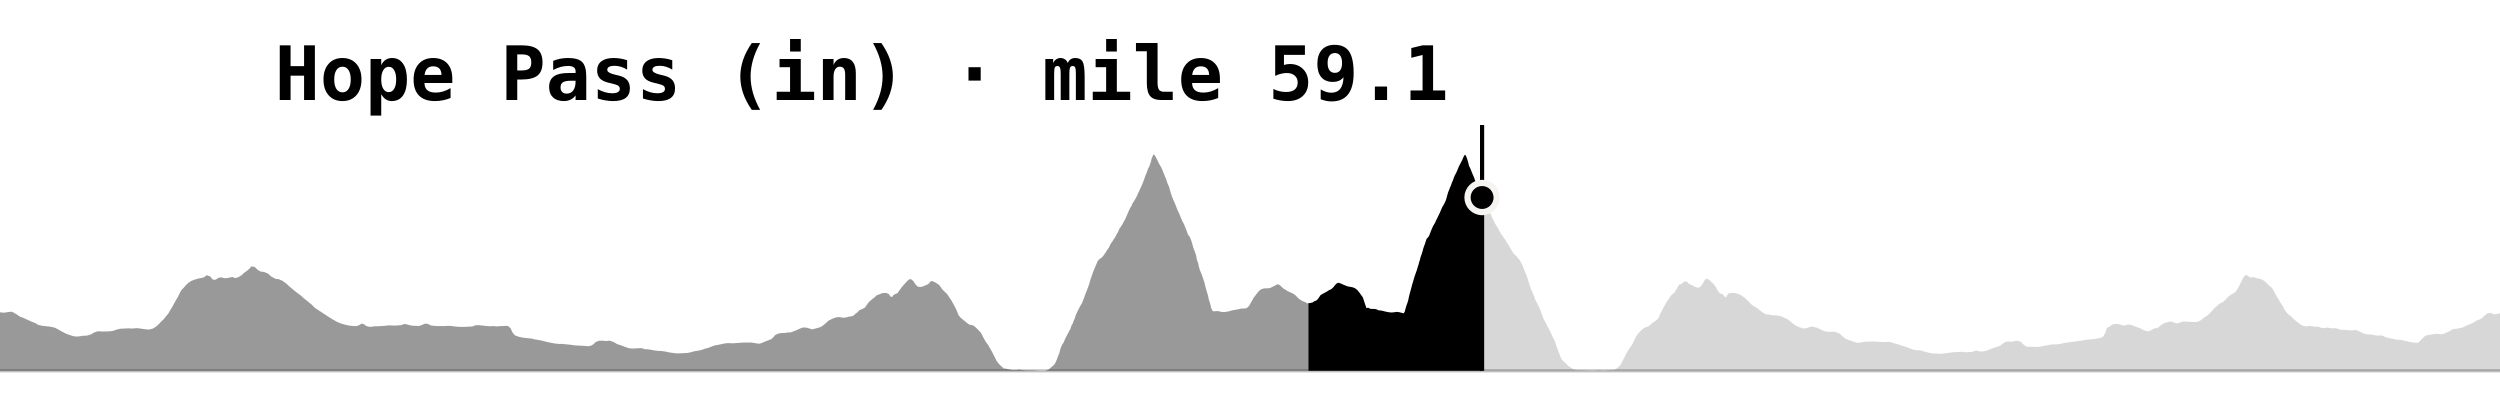
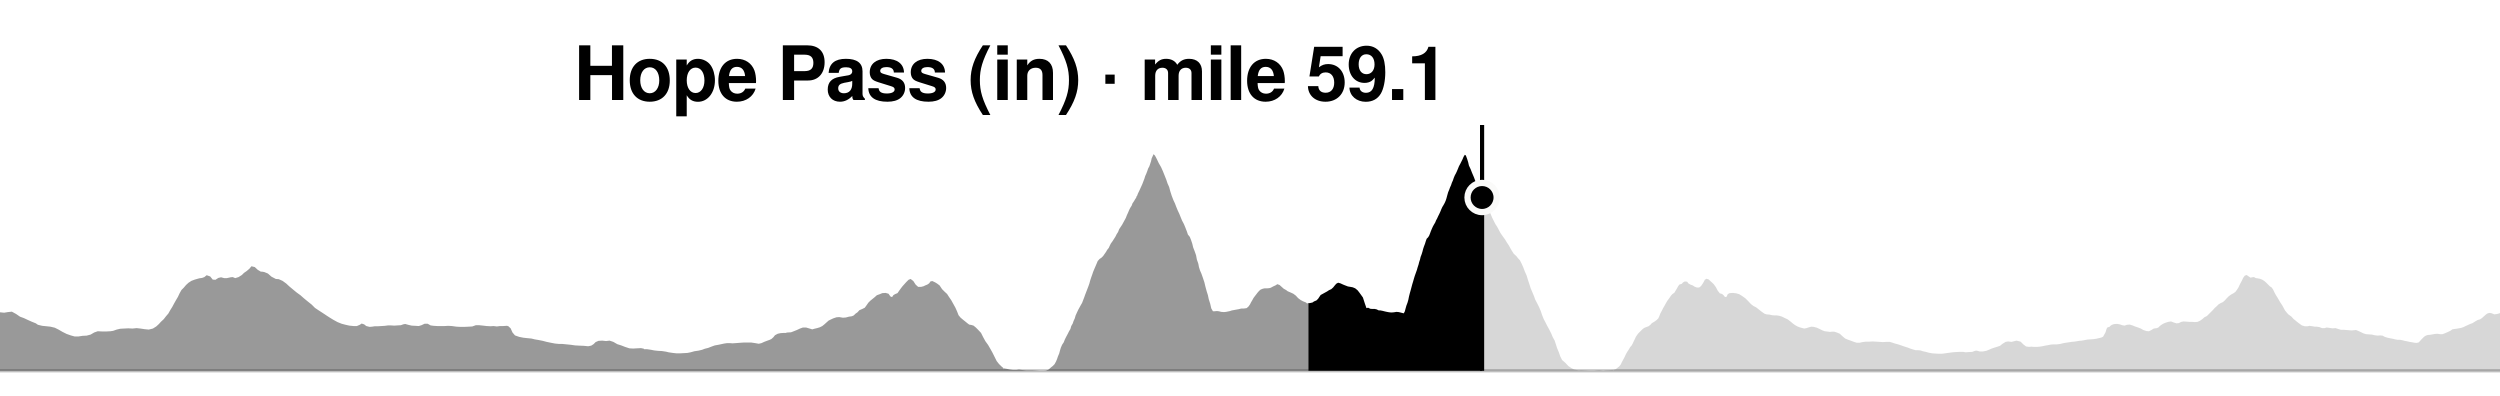
<svg xmlns="http://www.w3.org/2000/svg" viewBox="0 0 1200 190" role="img" aria-label="Race progress at Hope Pass (in), mile 59.1 of 99.9">
  <path d="M 711.4 178.0 L 711.4 94.8 L 711.4 94.8 L 711.5 95.2 L 712.2 96.1 L 713.1 97.3 L 713.7 98.7 L 714.2 99.9 L 714.8 101.2 L 715.5 102.7 L 716.2 104.4 L 717.1 106.2 L 717.8 107.6 L 718.6 108.8 L 719.3 110.1 L 720.2 111.8 L 721.3 113.4 L 722.4 114.9 L 723.3 116.4 L 724.3 117.9 L 725.0 119.2 L 725.7 120.4 L 726.6 121.8 L 727.9 123.0 L 728.6 123.9 L 729.6 125.0 L 730.4 126.6 L 731.2 128.4 L 731.9 130.3 L 732.8 132.3 L 733.4 134.3 L 734.1 136.4 L 734.7 138.3 L 735.5 140.2 L 736.3 142.1 L 736.9 143.8 L 737.8 145.5 L 738.8 147.5 L 739.6 149.4 L 740.2 151.2 L 741.0 153.2 L 741.8 154.7 L 742.5 156.1 L 743.6 158.1 L 744.6 160.1 L 745.3 161.8 L 746.2 163.4 L 746.8 165.2 L 747.4 167.1 L 748.2 169.0 L 748.9 171.0 L 749.8 172.8 L 751.4 174.2 L 752.8 175.7 L 754.3 176.7 L 755.5 177.3 L 756.8 177.6 L 757.7 177.8 L 759.1 177.7 L 760.4 177.8 L 761.8 177.9 L 763.4 178.0 L 765.1 178.0 L 766.4 177.8 L 767.8 177.7 L 769.6 178.0 L 770.6 177.8 L 772.4 177.7 L 774.0 177.5 L 774.3 177.7 L 774.4 178.0 L 774.4 177.9 L 774.5 177.9 L 774.5 177.8 L 774.5 177.7 L 774.5 177.6 L 774.5 177.5 L 774.5 177.4 L 774.5 177.4 L 774.7 177.4 L 774.9 177.4 L 775.0 177.4 L 775.7 177.1 L 776.3 176.6 L 777.2 175.9 L 778.0 174.9 L 778.5 173.8 L 779.1 172.7 L 779.8 171.4 L 780.4 170.1 L 781.0 169.0 L 781.8 167.8 L 782.5 166.6 L 783.2 165.8 L 783.7 164.9 L 784.2 163.8 L 784.7 162.8 L 785.2 161.7 L 785.8 160.8 L 786.4 160.0 L 787.4 159.0 L 788.3 158.1 L 789.2 157.4 L 790.2 157.0 L 791.3 156.6 L 792.2 155.9 L 792.9 155.1 L 793.6 154.7 L 794.4 154.2 L 795.2 153.6 L 796.0 152.8 L 796.5 151.7 L 797.0 150.4 L 797.7 149.1 L 798.3 147.9 L 799.0 146.7 L 799.6 145.6 L 800.3 144.4 L 801.2 143.2 L 802.0 142.0 L 802.7 141.2 L 803.7 140.5 L 804.3 139.5 L 804.9 138.5 L 805.5 137.4 L 806.1 136.6 L 807.3 136.2 L 807.8 135.6 L 808.7 135.1 L 809.8 135.2 L 810.5 136.1 L 811.4 136.6 L 812.5 137.0 L 813.4 137.6 L 814.5 138.0 L 815.6 138.0 L 816.5 137.3 L 817.2 136.3 L 817.8 135.3 L 818.3 134.3 L 819.1 133.8 L 820.1 134.1 L 821.3 135.2 L 822.5 136.3 L 823.6 137.8 L 824.5 139.5 L 825.5 140.8 L 826.6 141.1 L 827.4 141.8 L 828.0 142.6 L 828.8 142.4 L 829.3 141.2 L 830.2 140.7 L 831.8 140.6 L 833.4 140.8 L 834.8 141.2 L 836.1 142.0 L 837.8 143.2 L 839.1 144.5 L 840.5 146.0 L 841.7 146.9 L 842.9 147.5 L 844.3 148.6 L 845.7 149.7 L 847.0 150.6 L 848.0 150.9 L 849.3 151.0 L 850.6 151.3 L 851.9 151.4 L 852.9 151.4 L 854.1 151.6 L 855.4 152.0 L 856.6 152.6 L 858.1 153.3 L 859.4 154.3 L 860.6 155.3 L 861.7 156.1 L 862.8 156.7 L 863.8 157.1 L 864.9 157.4 L 866.0 157.7 L 867.1 157.5 L 868.3 157.1 L 869.4 156.8 L 870.6 156.9 L 872.1 157.3 L 873.6 158.0 L 874.8 158.6 L 875.9 159.0 L 877.6 159.2 L 878.1 159.3 L 878.1 159.3 L 878.5 159.3 L 879.4 159.2 L 880.4 159.2 L 881.7 159.6 L 883.1 160.2 L 884.5 161.5 L 885.7 162.5 L 886.9 163.0 L 888.3 163.5 L 889.9 164.1 L 891.2 164.5 L 892.7 164.5 L 894.0 164.2 L 895.5 164.0 L 897.1 164.0 L 898.9 163.9 L 900.6 164.0 L 902.2 164.1 L 903.7 164.2 L 905.5 164.1 L 905.7 164.1 L 907.1 164.1 L 908.4 164.5 L 909.6 164.9 L 911.1 165.3 L 912.6 165.8 L 914.0 166.3 L 915.6 166.8 L 916.9 167.3 L 918.1 167.7 L 919.5 168.1 L 920.7 168.1 L 921.8 168.2 L 923.0 168.6 L 924.4 168.9 L 925.8 169.3 L 927.5 169.6 L 928.9 169.7 L 930.5 169.8 L 931.9 169.8 L 932.9 169.7 L 934.3 169.5 L 935.8 169.3 L 937.3 169.1 L 938.6 169.0 L 940.6 168.9 L 942.3 168.9 L 943.5 169.1 L 944.9 169.0 L 946.7 168.9 L 947.2 168.7 L 948.0 168.4 L 948.7 168.3 L 949.2 168.4 L 950.2 168.7 L 951.8 168.7 L 953.4 168.4 L 954.9 167.8 L 956.0 167.3 L 957.2 166.9 L 958.5 166.5 L 960.0 166.0 L 961.1 165.1 L 962.7 164.1 L 963.9 163.9 L 965.5 164.1 L 966.7 163.8 L 967.9 163.5 L 969.9 164.0 L 971.2 165.3 L 972.5 166.3 L 973.9 166.5 L 975.1 166.4 L 976.2 166.5 L 977.8 166.5 L 979.0 166.4 L 980.3 166.2 L 981.7 165.9 L 982.9 165.7 L 984.4 165.4 L 985.6 165.3 L 987.3 165.3 L 988.9 165.1 L 990.5 164.7 L 991.7 164.5 L 993.1 164.3 L 994.3 164.1 L 995.5 164.0 L 996.9 163.8 L 998.0 163.6 L 999.2 163.5 L 1000.4 163.3 L 1001.9 163.0 L 1003.4 162.9 L 1004.8 162.8 L 1006.2 162.6 L 1007.5 162.3 L 1008.7 162.0 L 1009.5 161.6 L 1010.1 160.5 L 1010.7 159.4 L 1011.0 158.3 L 1011.4 157.3 L 1012.1 157.0 L 1012.6 156.9 L 1012.7 156.7 L 1013.0 156.4 L 1013.7 155.9 L 1013.8 155.9 L 1014.6 155.6 L 1015.5 155.5 L 1016.5 155.5 L 1017.5 155.7 L 1018.7 156.1 L 1019.8 156.3 L 1020.9 155.9 L 1022.3 155.8 L 1023.6 156.2 L 1024.8 156.7 L 1026.3 157.2 L 1027.6 157.7 L 1028.8 158.4 L 1030.3 158.9 L 1031.5 159.0 L 1032.7 158.4 L 1033.8 157.7 L 1035.3 157.5 L 1036.0 157.2 L 1036.7 156.5 L 1037.5 155.9 L 1038.5 155.3 L 1039.5 154.9 L 1040.7 154.5 L 1042.1 154.3 L 1043.4 154.8 L 1044.7 155.2 L 1045.8 155.1 L 1047.0 154.5 L 1048.1 154.3 L 1049.7 154.4 L 1050.9 154.5 L 1052.3 154.5 L 1053.5 154.6 L 1054.8 154.5 L 1055.7 154.1 L 1056.4 153.7 L 1057.2 153.1 L 1058.1 152.3 L 1059.3 151.7 L 1060.2 150.8 L 1061.2 149.8 L 1062.2 148.8 L 1063.1 147.8 L 1064.0 147.0 L 1064.9 146.1 L 1065.9 145.5 L 1067.0 145.0 L 1067.9 144.2 L 1068.8 143.2 L 1069.8 142.2 L 1070.9 141.4 L 1072.0 140.8 L 1073.0 140.1 L 1073.8 139.0 L 1074.5 137.9 L 1075.0 136.8 L 1075.5 135.8 L 1076.1 134.7 L 1076.7 133.4 L 1077.5 132.3 L 1078.4 132.0 L 1079.1 132.5 L 1080.3 133.3 L 1081.0 133.1 L 1081.9 133.0 L 1082.8 133.5 L 1083.6 133.6 L 1084.7 133.8 L 1085.8 134.2 L 1086.9 134.9 L 1087.8 135.7 L 1088.7 136.6 L 1089.5 137.4 L 1090.4 138.0 L 1091.1 139.0 L 1091.7 140.3 L 1092.4 141.6 L 1093.1 142.7 L 1093.7 143.7 L 1094.5 145.1 L 1095.5 146.6 L 1096.2 147.9 L 1096.8 149.0 L 1097.6 150.0 L 1098.4 150.9 L 1099.8 151.9 L 1100.9 153.1 L 1101.9 153.9 L 1102.6 154.5 L 1103.8 155.4 L 1104.9 156.2 L 1106.3 156.6 L 1107.7 156.6 L 1108.5 156.4 L 1109.9 156.6 L 1111.1 156.8 L 1112.0 156.8 L 1113.3 157.0 L 1114.6 157.5 L 1115.8 157.5 L 1116.8 157.2 L 1118.2 157.4 L 1119.6 157.6 L 1121.1 157.5 L 1122.3 157.9 L 1123.6 158.3 L 1125.0 158.3 L 1126.2 158.4 L 1127.4 158.5 L 1128.7 158.6 L 1130.0 158.5 L 1130.9 158.4 L 1132.1 158.9 L 1133.4 159.5 L 1134.4 160.0 L 1135.7 160.4 L 1137.0 160.5 L 1138.5 160.6 L 1139.7 160.9 L 1141.3 161.1 L 1142.4 161.0 L 1143.6 161.1 L 1144.7 161.7 L 1146.0 162.1 L 1147.4 162.4 L 1148.5 162.6 L 1149.7 162.9 L 1150.8 163.1 L 1152.0 163.1 L 1153.1 163.3 L 1154.2 163.6 L 1155.3 163.8 L 1156.6 164.1 L 1157.9 164.3 L 1158.8 164.5 L 1159.9 164.6 L 1160.9 164.4 L 1161.5 163.8 L 1162.2 163.0 L 1162.9 162.3 L 1163.6 161.6 L 1164.4 161.1 L 1165.3 160.8 L 1166.5 160.7 L 1167.6 160.5 L 1168.7 160.3 L 1169.9 160.2 L 1171.3 160.4 L 1172.4 160.4 L 1173.5 160.0 L 1174.4 159.6 L 1175.3 159.2 L 1176.3 158.7 L 1177.1 158.1 L 1178.2 157.9 L 1179.1 157.8 L 1180.2 157.6 L 1181.3 157.4 L 1182.5 157.0 L 1183.5 156.5 L 1184.6 156.0 L 1185.7 155.5 L 1186.8 155.1 L 1187.6 154.6 L 1188.4 154.1 L 1189.3 153.6 L 1190.4 153.3 L 1191.3 152.7 L 1192.3 151.8 L 1193.2 151.0 L 1193.9 150.5 L 1194.8 150.2 L 1195.8 150.3 L 1197.3 150.9 L 1198.7 150.7 L 1200.0 150.3 L 1200.0 178.0 Z" fill="rgba(0,0,0,0.16)" />
  <path d="M 0.0 178.0 L 0.0 149.9 L 2.0 150.1 L 3.8 149.8 L 5.7 149.6 L 7.7 150.7 L 9.6 152.0 L 11.5 152.7 L 13.2 153.5 L 15.2 154.4 L 17.2 155.2 L 18.2 155.9 L 20.3 156.4 L 22.3 156.6 L 24.2 156.8 L 26.3 157.3 L 28.1 158.2 L 30.0 159.3 L 32.0 160.3 L 34.0 161.0 L 35.8 161.5 L 37.7 161.5 L 39.6 161.2 L 41.6 161.1 L 43.5 160.6 L 45.2 159.6 L 46.9 159.0 L 49.0 159.1 L 51.1 159.1 L 53.0 159.0 L 54.3 158.8 L 56.0 158.2 L 57.7 157.8 L 59.5 157.7 L 61.6 157.6 L 63.6 157.7 L 65.6 157.5 L 67.4 157.7 L 69.4 158.0 L 71.4 158.2 L 73.4 157.7 L 75.0 156.7 L 76.2 155.6 L 77.3 154.4 L 78.6 153.2 L 79.6 151.9 L 80.8 150.5 L 81.7 148.9 L 82.7 147.3 L 83.5 145.8 L 84.4 144.2 L 85.4 142.5 L 86.2 140.8 L 87.1 139.2 L 88.2 138.1 L 89.3 136.8 L 90.5 135.7 L 91.9 134.8 L 93.5 134.2 L 95.6 133.6 L 97.0 133.4 L 98.1 133.0 L 99.2 132.1 L 100.9 132.7 L 102.1 134.2 L 103.4 134.3 L 104.8 133.4 L 106.1 133.1 L 107.6 133.5 L 108.9 133.5 L 110.7 133.1 L 111.7 133.0 L 112.9 133.5 L 114.5 133.0 L 116.1 132.0 L 117.1 131.0 L 118.4 130.1 L 119.7 129.0 L 120.7 127.8 L 122.3 128.2 L 123.7 129.5 L 125.2 130.4 L 125.8 130.4 L 126.4 130.5 L 126.9 130.6 L 128.6 131.3 L 130.3 132.8 L 132.4 133.9 L 133.8 134.0 L 135.6 134.8 L 137.4 136.1 L 138.9 137.5 L 140.7 139.0 L 142.4 140.4 L 144.2 141.7 L 145.9 143.2 L 147.6 144.6 L 149.6 146.2 L 151.2 147.8 L 153.0 149.0 L 154.7 150.1 L 156.5 151.3 L 158.2 152.4 L 160.0 153.5 L 162.0 154.6 L 164.0 155.4 L 165.9 155.9 L 167.7 156.3 L 169.7 156.5 L 171.3 156.5 L 172.7 155.9 L 173.6 155.3 L 174.8 155.7 L 175.8 156.5 L 177.4 156.9 L 178.6 156.8 L 179.9 156.6 L 181.5 156.6 L 183.1 156.5 L 184.7 156.4 L 186.2 156.2 L 187.7 156.2 L 189.2 156.3 L 190.7 156.2 L 192.4 156.1 L 193.5 155.7 L 194.5 155.5 L 195.9 155.9 L 197.6 156.3 L 199.5 156.4 L 201.0 156.5 L 202.3 156.1 L 203.8 155.4 L 205.3 155.4 L 206.7 156.2 L 208.2 156.4 L 209.9 156.5 L 211.6 156.5 L 213.4 156.5 L 215.2 156.4 L 216.9 156.5 L 219.1 156.8 L 220.9 156.9 L 222.9 156.9 L 225.0 156.8 L 226.7 156.7 L 228.4 156.1 L 230.0 156.1 L 231.9 156.3 L 233.6 156.5 L 235.5 156.6 L 236.9 156.5 L 238.5 156.7 L 240.0 156.5 L 241.6 156.5 L 243.1 156.4 L 243.5 156.4 L 243.6 156.5 L 243.9 156.5 L 245.1 157.6 L 246.0 159.6 L 247.2 161.0 L 249.2 161.7 L 251.2 162.1 L 253.0 162.3 L 255.1 162.5 L 256.7 162.9 L 258.5 163.2 L 260.5 163.6 L 262.4 164.1 L 264.3 164.5 L 266.4 164.9 L 268.4 165.1 L 270.0 165.1 L 272.0 165.3 L 274.0 165.5 L 276.1 165.8 L 278.0 165.9 L 280.3 166.0 L 282.3 166.2 L 283.8 165.9 L 284.9 165.2 L 285.9 164.2 L 287.3 163.6 L 289.1 163.5 L 290.9 163.7 L 292.6 163.5 L 294.4 164.1 L 296.3 165.2 L 298.2 165.8 L 300.0 166.5 L 302.1 167.2 L 303.9 167.3 L 305.7 167.2 L 307.6 167.1 L 307.7 167.1 L 309.1 167.4 L 309.1 167.6 L 310.5 167.6 L 312.5 167.9 L 314.0 168.2 L 315.8 168.4 L 317.7 168.5 L 319.7 168.8 L 320.9 169.1 L 322.9 169.4 L 324.7 169.6 L 326.5 169.6 L 328.3 169.5 L 330.0 169.4 L 331.5 169.1 L 333.3 168.6 L 335.3 168.3 L 337.0 167.9 L 338.3 167.4 L 339.9 167.0 L 341.7 166.3 L 343.1 165.8 L 344.8 165.5 L 346.2 165.2 L 347.6 164.9 L 349.0 164.7 L 349.8 164.7 L 350.3 164.7 L 351.6 164.8 L 353.1 164.7 L 354.4 164.6 L 355.7 164.5 L 357.3 164.4 L 358.6 164.4 L 360.5 164.4 L 362.5 164.7 L 364.2 165.0 L 365.5 164.7 L 366.8 164.1 L 368.1 163.6 L 369.5 163.1 L 370.3 162.7 L 371.2 161.9 L 372.0 160.9 L 373.3 160.2 L 374.7 159.9 L 376.3 159.8 L 377.3 159.8 L 377.5 159.7 L 377.6 159.6 L 377.9 159.6 L 378.0 159.6 L 379.7 159.5 L 381.0 159.0 L 382.5 158.4 L 384.0 157.7 L 385.4 157.2 L 386.9 157.2 L 388.6 157.7 L 389.9 158.1 L 390.9 157.8 L 392.2 157.5 L 393.5 157.1 L 394.7 156.5 L 395.7 155.7 L 396.7 154.8 L 397.7 153.9 L 398.9 153.3 L 400.0 152.8 L 401.5 152.3 L 402.8 152.2 L 404.6 152.5 L 406.0 152.4 L 407.5 152.0 L 408.9 151.8 L 409.8 151.4 L 410.6 150.6 L 411.6 149.9 L 412.5 148.9 L 413.9 148.3 L 415.1 147.7 L 415.9 146.6 L 416.8 145.3 L 417.8 144.3 L 418.8 143.5 L 419.9 142.6 L 420.9 141.7 L 422.3 141.2 L 423.5 140.7 L 425.1 140.6 L 426.5 141.0 L 427.4 142.3 L 428.2 142.6 L 428.8 141.7 L 429.6 141.2 L 430.8 140.7 L 431.7 139.4 L 432.5 138.3 L 433.2 137.4 L 434.1 136.4 L 435.0 135.4 L 436.1 134.3 L 437.1 133.9 L 438.4 134.9 L 439.5 136.6 L 440.7 137.7 L 442.1 137.7 L 443.3 137.4 L 444.1 137.0 L 445.1 136.6 L 446.0 136.0 L 446.6 135.1 L 447.5 134.9 L 448.8 135.5 L 449.8 136.1 L 451.0 137.0 L 452.2 138.8 L 453.5 140.1 L 454.6 141.1 L 455.5 142.5 L 456.6 144.1 L 457.6 145.9 L 458.6 147.7 L 459.4 149.5 L 460.1 151.3 L 461.1 152.5 L 462.3 153.5 L 463.3 154.3 L 464.4 155.2 L 465.2 155.8 L 466.3 156.0 L 467.3 156.3 L 468.4 157.2 L 469.5 158.3 L 470.9 159.8 L 471.9 161.8 L 473.0 163.8 L 474.3 165.6 L 475.4 167.5 L 476.4 169.3 L 477.4 171.3 L 478.4 173.3 L 479.5 174.7 L 480.5 175.7 L 481.3 176.4 L 481.4 176.4 L 481.7 176.9 L 481.7 177.3 L 481.8 177.2 L 481.8 177.0 L 481.8 176.8 L 481.8 176.8 L 481.8 176.8 L 483.5 177.1 L 484.8 177.4 L 486.2 177.6 L 487.9 177.6 L 489.1 177.4 L 490.6 177.6 L 492.7 177.8 L 494.3 177.8 L 495.8 177.8 L 497.5 177.9 L 499.2 178.0 L 500.8 178.0 L 502.1 177.9 L 503.3 177.4 L 504.3 176.5 L 505.3 175.7 L 506.2 174.8 L 506.9 173.5 L 507.4 172.3 L 507.8 171.1 L 508.4 169.7 L 508.8 168.2 L 509.2 166.9 L 509.8 165.5 L 510.6 164.3 L 511.1 163.0 L 511.8 161.6 L 512.5 160.3 L 513.1 159.1 L 513.8 157.9 L 514.2 156.5 L 514.9 155.3 L 515.3 154.1 L 515.9 152.8 L 516.3 151.4 L 516.9 150.1 L 517.5 148.8 L 518.1 147.7 L 518.7 146.6 L 519.4 145.4 L 519.9 144.1 L 520.4 142.8 L 520.9 141.4 L 521.4 140.1 L 521.9 138.8 L 522.4 137.5 L 522.9 136.1 L 523.3 134.6 L 523.8 133.1 L 524.3 131.7 L 524.7 130.5 L 525.2 129.3 L 525.8 127.9 L 526.4 126.5 L 526.9 125.3 L 527.8 124.3 L 528.7 123.7 L 529.5 122.9 L 530.2 121.9 L 530.9 120.9 L 531.4 120.0 L 532.2 119.0 L 532.7 117.9 L 533.2 116.9 L 534.0 115.8 L 534.7 114.7 L 535.4 113.6 L 536.0 112.4 L 536.7 111.3 L 537.2 110.0 L 538.0 108.8 L 538.6 107.9 L 539.2 106.8 L 539.8 105.7 L 540.4 104.6 L 540.9 103.3 L 541.5 102.0 L 542.0 100.8 L 542.5 99.8 L 543.2 98.7 L 543.6 97.6 L 544.3 96.6 L 545.0 95.4 L 545.4 94.9 L 545.4 94.6 L 545.4 94.5 L 545.8 94.0 L 546.2 92.9 L 546.8 91.7 L 547.3 90.6 L 547.8 89.5 L 548.3 88.4 L 548.8 87.1 L 549.3 85.8 L 549.7 84.5 L 550.2 83.4 L 550.7 82.1 L 551.1 80.9 L 551.7 79.8 L 552.1 78.6 L 552.5 77.4 L 552.8 76.0 L 553.4 74.7 L 553.7 74.0 L 554.4 74.7 L 555.3 76.4 L 556.2 78.3 L 557.3 80.2 L 558.2 82.2 L 559.0 84.2 L 559.8 86.2 L 560.4 88.0 L 561.2 89.8 L 561.7 91.7 L 562.4 93.9 L 563.2 96.0 L 564.0 97.7 L 564.6 99.3 L 565.3 101.0 L 566.1 102.7 L 566.7 104.2 L 567.4 105.9 L 568.3 107.6 L 569.0 109.3 L 569.7 111.1 L 570.2 112.6 L 571.1 113.7 L 571.7 115.2 L 572.3 117.0 L 572.7 118.7 L 573.4 120.5 L 574.1 122.5 L 574.5 124.6 L 575.2 126.6 L 575.5 128.2 L 576.0 129.8 L 576.7 131.4 L 577.4 133.4 L 578.1 135.5 L 578.6 137.6 L 579.2 139.8 L 579.8 141.7 L 580.2 143.6 L 580.9 145.8 L 581.4 148.0 L 582.2 149.4 L 583.1 149.4 L 584.1 149.3 L 585.0 149.4 L 586.2 149.7 L 587.5 149.8 L 588.5 149.7 L 589.5 149.5 L 590.4 149.3 L 591.3 149.0 L 592.4 148.8 L 593.5 148.6 L 594.6 148.4 L 595.8 148.1 L 597.0 148.1 L 598.4 147.9 L 599.3 147.1 L 600.0 146.1 L 600.5 145.1 L 601.1 144.1 L 601.7 143.0 L 602.3 142.2 L 603.0 141.3 L 603.6 140.5 L 604.4 139.6 L 605.1 139.0 L 606.1 138.6 L 607.0 138.4 L 608.3 138.4 L 609.3 138.3 L 610.0 138.1 L 611.1 137.5 L 612.4 136.9 L 613.1 136.4 L 614.2 136.8 L 615.2 137.7 L 616.2 138.6 L 617.3 139.2 L 618.1 139.8 L 619.5 140.4 L 620.8 141.0 L 622.0 141.9 L 623.1 143.1 L 624.3 144.0 L 625.4 144.6 L 626.9 145.2 L 627.4 145.7 L 627.5 146.0 L 627.5 146.0 L 627.5 145.8 L 627.5 145.7 L 627.5 145.6 L 627.7 145.5 L 627.8 145.5 L 628.0 145.5 L 628.0 178.0 Z" fill="rgba(0,0,0,0.40)" />
  <path d="M 628.0 178.0 L 628.0 145.5 L 628.0 145.5 L 628.6 145.5 L 630.0 145.2 L 630.7 144.7 L 631.9 144.2 L 632.7 143.4 L 633.3 142.5 L 633.9 141.6 L 635.0 141.0 L 635.9 140.5 L 637.0 139.9 L 637.9 139.3 L 639.0 138.8 L 639.9 138.0 L 640.7 137.0 L 641.4 136.2 L 642.3 135.7 L 643.4 136.0 L 644.7 136.6 L 645.7 137.0 L 647.0 137.5 L 648.2 137.7 L 649.3 137.9 L 650.5 138.4 L 651.6 139.3 L 652.4 140.3 L 653.2 141.4 L 654.2 142.8 L 655.1 145.6 L 655.9 147.9 L 656.7 147.7 L 657.7 148.2 L 658.7 148.3 L 659.9 148.3 L 660.8 148.5 L 661.8 149.0 L 662.6 149.0 L 663.6 149.2 L 664.8 149.5 L 665.7 149.7 L 666.8 149.9 L 667.9 150.0 L 669.1 149.9 L 670.3 149.7 L 671.4 149.8 L 672.6 150.1 L 673.8 150.4 L 674.3 149.5 L 674.7 148.0 L 675.1 146.6 L 675.6 145.3 L 676.0 143.9 L 676.3 142.4 L 676.7 140.8 L 677.1 139.4 L 677.5 137.9 L 677.9 136.4 L 678.3 135.1 L 678.7 133.7 L 679.1 132.4 L 679.6 131.0 L 680.1 129.6 L 680.5 128.2 L 680.9 127.0 L 681.2 125.8 L 681.6 124.6 L 681.9 123.3 L 682.4 122.0 L 682.8 120.7 L 683.1 119.5 L 683.5 118.3 L 684.0 117.0 L 684.4 115.7 L 684.8 114.6 L 685.5 113.9 L 686.0 113.1 L 686.4 112.1 L 686.8 111.0 L 687.3 109.8 L 687.8 108.7 L 688.3 107.8 L 688.9 106.8 L 689.3 105.8 L 689.8 104.9 L 690.3 103.8 L 690.9 102.6 L 691.4 101.5 L 691.8 100.5 L 692.3 99.4 L 692.9 98.4 L 693.4 97.5 L 693.9 96.4 L 694.3 95.2 L 694.7 93.7 L 695.1 92.3 L 695.6 91.1 L 696.0 90.0 L 696.5 88.9 L 696.9 87.7 L 697.4 86.6 L 697.8 85.4 L 698.3 84.2 L 698.9 83.1 L 699.4 82.0 L 699.9 80.8 L 700.3 79.8 L 701.0 78.5 L 701.5 77.5 L 702.0 76.5 L 702.5 75.3 L 703.1 74.3 L 703.6 74.6 L 704.2 76.2 L 704.7 77.8 L 705.1 79.5 L 705.9 81.2 L 706.6 83.0 L 707.5 85.1 L 708.2 87.0 L 708.9 88.7 L 709.7 90.7 L 710.5 92.6 L 711.3 94.1 L 711.4 94.8 L 711.4 178.0 Z" fill="#000000" />
  <line x1="0" y1="178.0" x2="1200" y2="178.0" stroke="rgba(0,0,0,0.25)" stroke-width="1.5" />
  <line x1="711.4" y1="60.0" x2="711.4" y2="178.0" stroke="#000" stroke-width="2" />
-   <circle cx="711.4" cy="94.8" r="7" fill="#000" stroke="#f6f4f0" stroke-width="3" />
-   <text x="695.4" y="48.0" text-anchor="end" font-family="ui-monospace, SFMono-Regular, Menlo, monospace" font-size="36" font-weight="700" fill="#000">Hope Pass (in) · mile 59.1</text>
+   <circle cx="711.4" cy="94.8" r="7" fill="#000" stroke="#fafaf9" stroke-width="3" />
+   <text x="695.4" y="48.0" text-anchor="end" font-family="system-ui, -apple-system, 'Segoe UI', Helvetica, Arial, sans-serif" letter-spacing="-0.5" font-size="36" font-weight="700" fill="#000">Hope Pass (in) · mile 59.1</text>
</svg>
